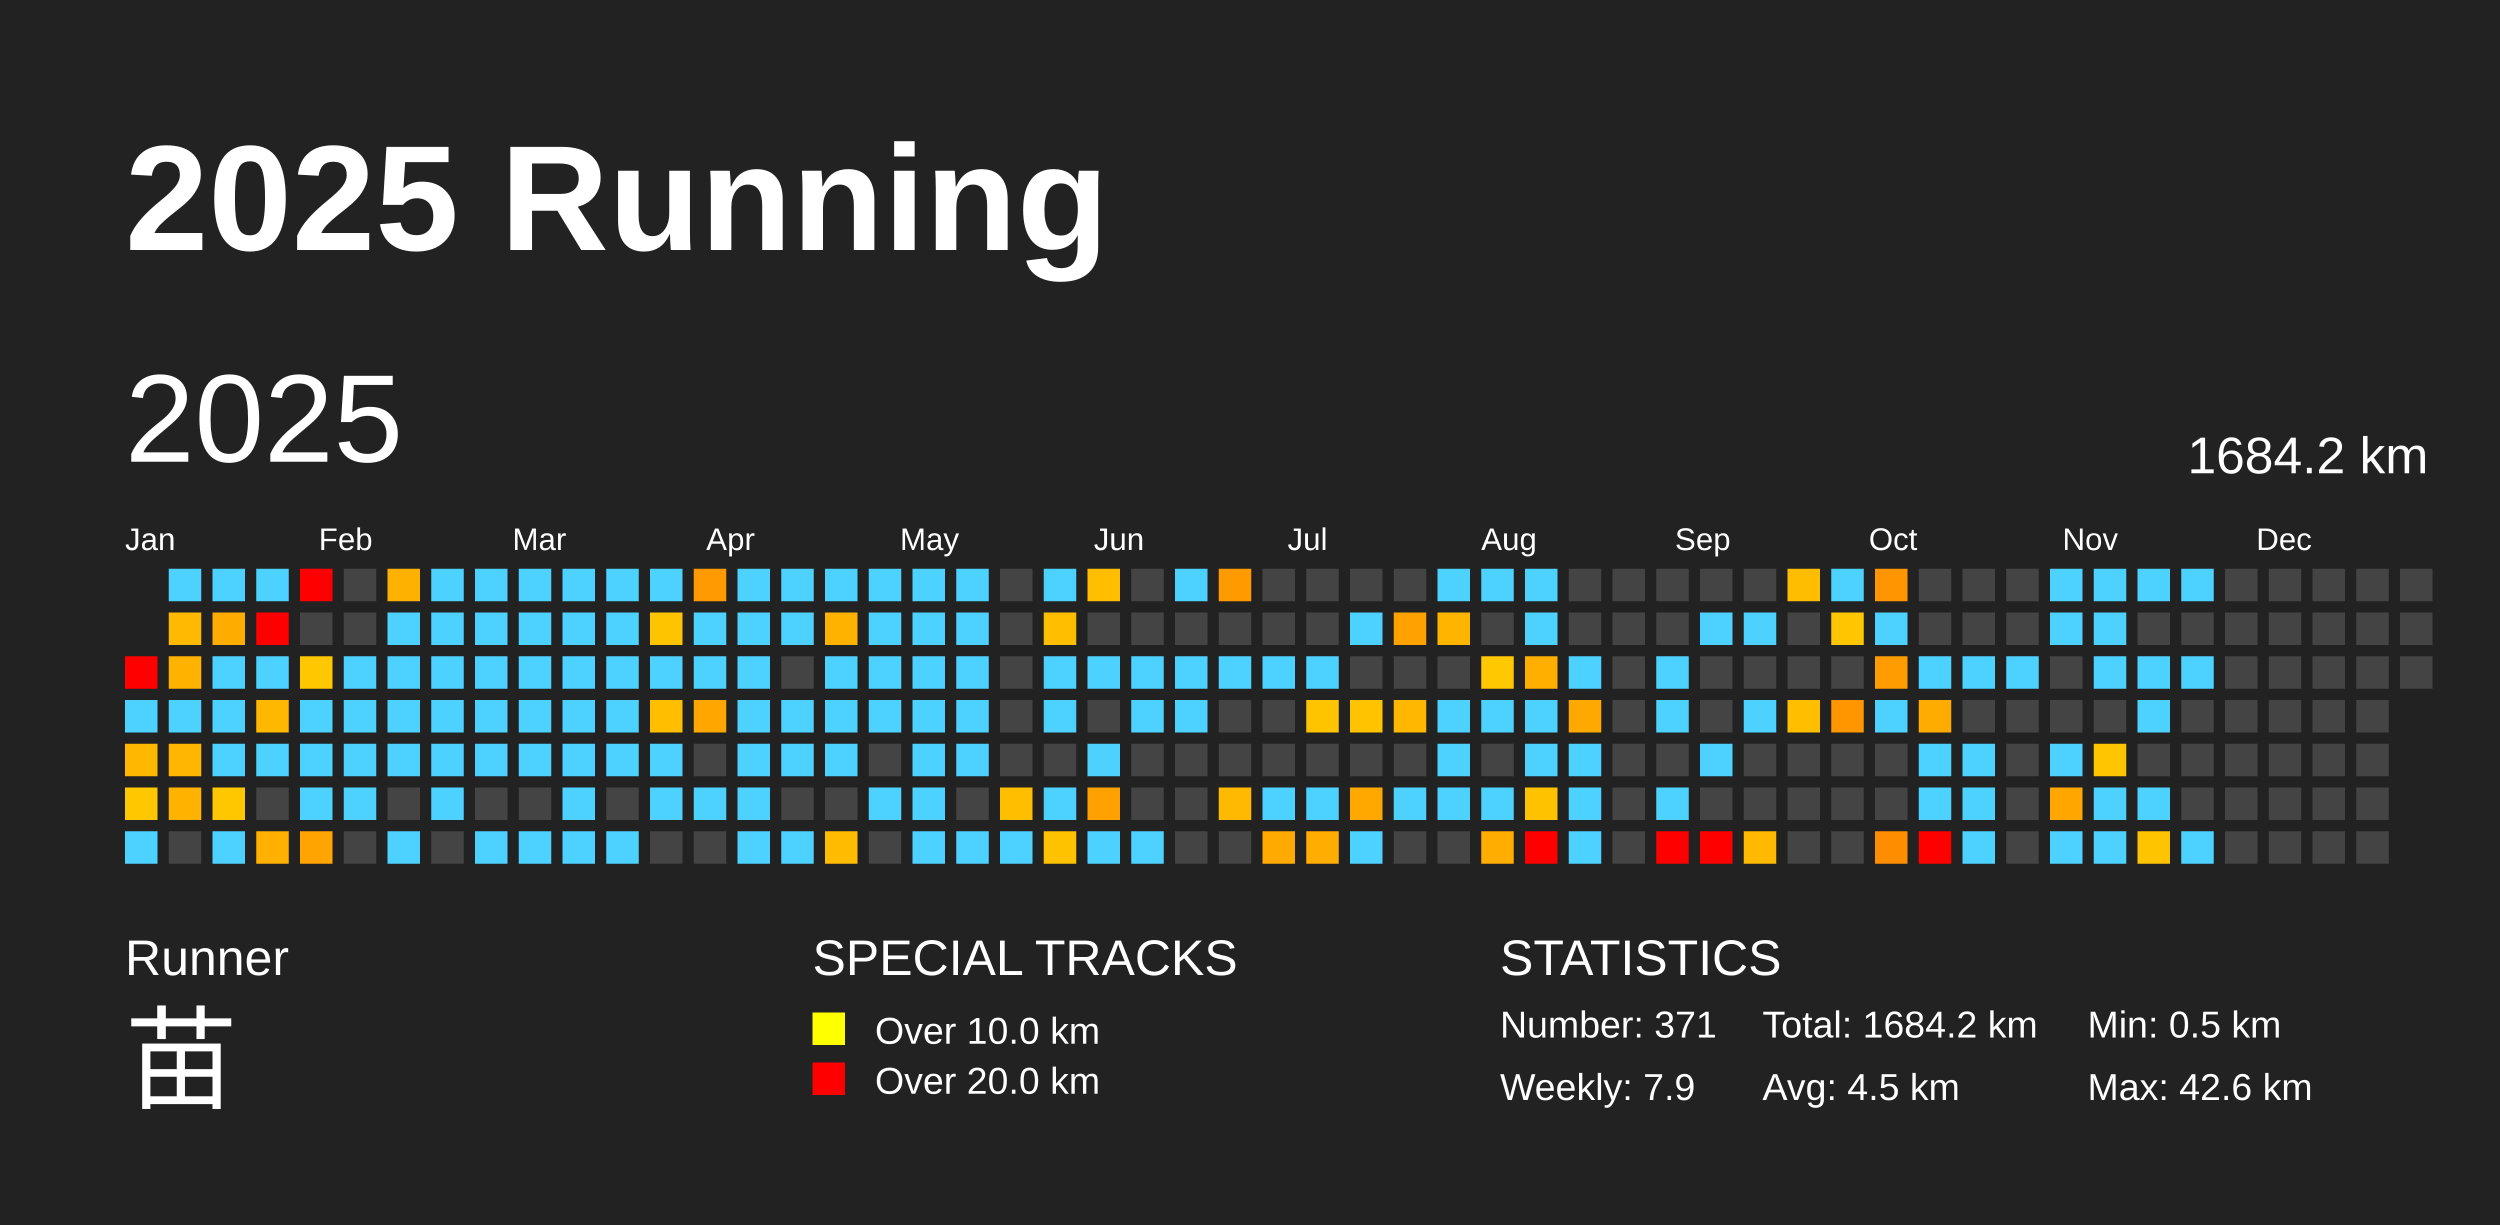
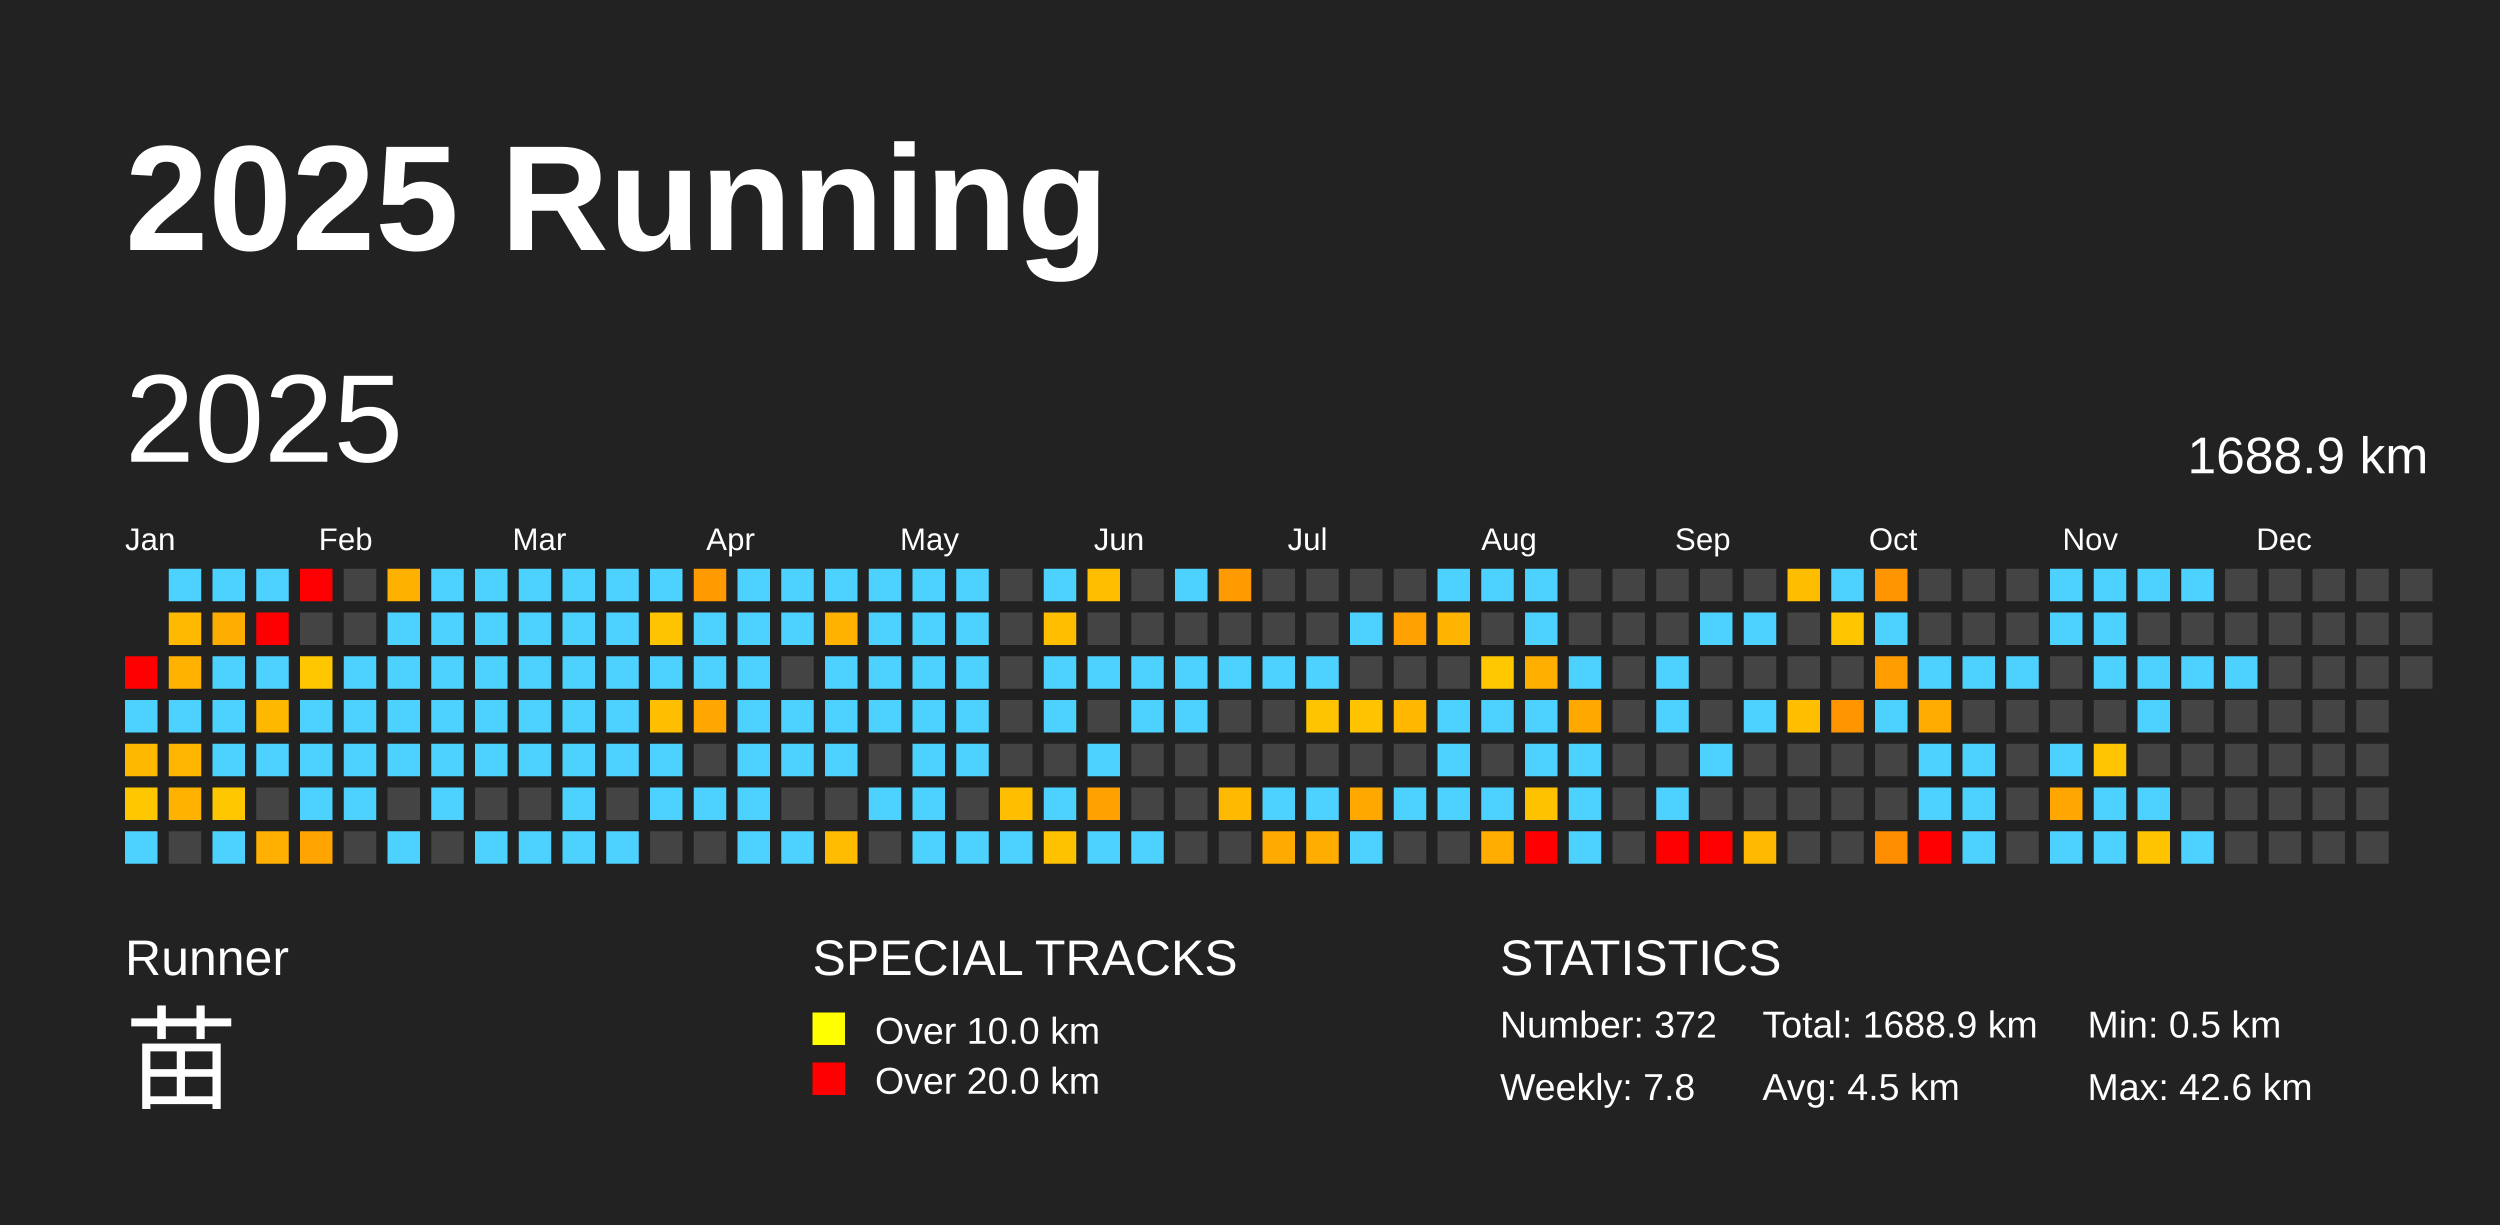
<svg xmlns="http://www.w3.org/2000/svg" baseProfile="full" height="98mm" version="1.1" viewBox="0,0,200,98" width="200mm">
  <defs />
  <rect fill="#222222" height="98" width="200" x="0" y="0" />
  <text fill="#FFFFFF" style="font-size:12px; font-family:Arial; font-weight:bold;" x="10" y="20">2025 Running</text>
  <text fill="#FFFFFF" style="font-size:4px; font-family:Arial" x="10" y="78">Runner</text>
  <text fill="#FFFFFF" style="font-size:9px; font-family:Arial" x="10" y="88">苗</text>
  <text fill="#FFFFFF" style="font-size:4px; font-family:Arial" x="65" y="78">SPECIAL TRACKS</text>
  <rect fill="yellow" height="2.6" width="2.6" x="65" y="81" />
  <text fill="#FFFFFF" style="font-size:3px; font-family:Arial" x="70" y="83.5">Over 10.0 km</text>
  <rect fill="red" height="2.6" width="2.6" x="65" y="85" />
  <text fill="#FFFFFF" style="font-size:3px; font-family:Arial" x="70" y="87.5">Over 20.0 km</text>
  <text fill="#FFFFFF" style="font-size:4px; font-family:Arial" x="120" y="78">STATISTICS</text>
-   <text fill="#FFFFFF" style="font-size:3px; font-family:Arial" x="120" y="83">Number: 371</text>
-   <text fill="#FFFFFF" style="font-size:3px; font-family:Arial" x="120" y="88">Weekly: 7.9</text>
-   <text fill="#FFFFFF" style="font-size:3px; font-family:Arial" x="141" y="83">Total: 1684.2 km</text>
+   <text fill="#FFFFFF" style="font-size:3px; font-family:Arial" x="120" y="83">Number: 372</text>
+   <text fill="#FFFFFF" style="font-size:3px; font-family:Arial" x="120" y="88">Weekly: 7.8</text>
+   <text fill="#FFFFFF" style="font-size:3px; font-family:Arial" x="141" y="83">Total: 1688.9 km</text>
  <text fill="#FFFFFF" style="font-size:3px; font-family:Arial" x="141" y="88">Avg: 4.5 km</text>
  <text fill="#FFFFFF" style="font-size:3px; font-family:Arial" x="167" y="83">Min: 0.5 km</text>
  <text fill="#FFFFFF" style="font-size:3px; font-family:Arial" x="167" y="88">Max: 42.6 km</text>
  <text dominant-baseline="hanging" fill="#FFFFFF" style="font-size:10.0px; font-family:Arial;" x="10" y="30">2025</text>
-   <text dominant-baseline="hanging" fill="#FFFFFF" style="font-size:4.125px; font-family:Arial;" x="175" y="35">1684.2 km</text>
+   <text dominant-baseline="hanging" fill="#FFFFFF" style="font-size:4.125px; font-family:Arial;" x="175" y="35">1688.9 km</text>
  <text fill="#FFFFFF" style="font-size:2.5px; font-family:Arial" x="10.0" y="44">Jan</text>
  <text fill="#FFFFFF" style="font-size:2.5px; font-family:Arial" x="25.5" y="44">Feb</text>
  <text fill="#FFFFFF" style="font-size:2.5px; font-family:Arial" x="41.0" y="44">Mar</text>
  <text fill="#FFFFFF" style="font-size:2.5px; font-family:Arial" x="56.5" y="44">Apr</text>
  <text fill="#FFFFFF" style="font-size:2.5px; font-family:Arial" x="72.0" y="44">May</text>
  <text fill="#FFFFFF" style="font-size:2.5px; font-family:Arial" x="87.5" y="44">Jun</text>
  <text fill="#FFFFFF" style="font-size:2.5px; font-family:Arial" x="103.0" y="44">Jul</text>
  <text fill="#FFFFFF" style="font-size:2.5px; font-family:Arial" x="118.5" y="44">Aug</text>
  <text fill="#FFFFFF" style="font-size:2.5px; font-family:Arial" x="134.0" y="44">Sep</text>
  <text fill="#FFFFFF" style="font-size:2.5px; font-family:Arial" x="149.5" y="44">Oct</text>
  <text fill="#FFFFFF" style="font-size:2.5px; font-family:Arial" x="165.0" y="44">Nov</text>
  <text fill="#FFFFFF" style="font-size:2.5px; font-family:Arial" x="180.5" y="44">Dec</text>
  <rect fill="red" height="2.6" width="2.6" x="10.0" y="52.5" />
  <rect fill="#4dd2ff" height="2.6" width="2.6" x="10.0" y="56.0" />
  <rect fill="#ffb800" height="2.6" width="2.6" x="10.0" y="59.5" />
  <rect fill="#ffc700" height="2.6" width="2.6" x="10.0" y="63.0" />
  <rect fill="#4dd2ff" height="2.6" width="2.6" x="10.0" y="66.5" />
  <rect fill="#4dd2ff" height="2.6" width="2.6" x="13.5" y="45.5" />
  <rect fill="#ffb900" height="2.6" width="2.6" x="13.5" y="49.0" />
  <rect fill="#ffb200" height="2.6" width="2.6" x="13.5" y="52.5" />
  <rect fill="#4dd2ff" height="2.6" width="2.6" x="13.5" y="56.0" />
  <rect fill="#ffb600" height="2.6" width="2.6" x="13.5" y="59.5" />
  <rect fill="#ffb300" height="2.6" width="2.6" x="13.5" y="63.0" />
  <rect fill="#444444" height="2.6" width="2.6" x="13.5" y="66.5" />
  <rect fill="#4dd2ff" height="2.6" width="2.6" x="17.0" y="45.5" />
  <rect fill="#ffac00" height="2.6" width="2.6" x="17.0" y="49.0" />
  <rect fill="#4dd2ff" height="2.6" width="2.6" x="17.0" y="52.5" />
  <rect fill="#4dd2ff" height="2.6" width="2.6" x="17.0" y="56.0" />
  <rect fill="#4dd2ff" height="2.6" width="2.6" x="17.0" y="59.5" />
  <rect fill="#ffc700" height="2.6" width="2.6" x="17.0" y="63.0" />
  <rect fill="#4dd2ff" height="2.6" width="2.6" x="17.0" y="66.5" />
  <rect fill="#4dd2ff" height="2.6" width="2.6" x="20.5" y="45.5" />
  <rect fill="red" height="2.6" width="2.6" x="20.5" y="49.0" />
  <rect fill="#4dd2ff" height="2.6" width="2.6" x="20.5" y="52.5" />
  <rect fill="#ffb800" height="2.6" width="2.6" x="20.5" y="56.0" />
  <rect fill="#4dd2ff" height="2.6" width="2.6" x="20.5" y="59.5" />
  <rect fill="#444444" height="2.6" width="2.6" x="20.5" y="63.0" />
  <rect fill="#ffb000" height="2.6" width="2.6" x="20.5" y="66.5" />
  <rect fill="red" height="2.6" width="2.6" x="24.0" y="45.5" />
  <rect fill="#444444" height="2.6" width="2.6" x="24.0" y="49.0" />
  <rect fill="#ffc700" height="2.6" width="2.6" x="24.0" y="52.5" />
  <rect fill="#4dd2ff" height="2.6" width="2.6" x="24.0" y="56.0" />
  <rect fill="#4dd2ff" height="2.6" width="2.6" x="24.0" y="59.5" />
  <rect fill="#4dd2ff" height="2.6" width="2.6" x="24.0" y="63.0" />
  <rect fill="#ffa400" height="2.6" width="2.6" x="24.0" y="66.5" />
  <rect fill="#444444" height="2.6" width="2.6" x="27.5" y="45.5" />
  <rect fill="#444444" height="2.6" width="2.6" x="27.5" y="49.0" />
  <rect fill="#4dd2ff" height="2.6" width="2.6" x="27.5" y="52.5" />
  <rect fill="#4dd2ff" height="2.6" width="2.6" x="27.5" y="56.0" />
  <rect fill="#4dd2ff" height="2.6" width="2.6" x="27.5" y="59.5" />
  <rect fill="#4dd2ff" height="2.6" width="2.6" x="27.5" y="63.0" />
  <rect fill="#444444" height="2.6" width="2.6" x="27.5" y="66.5" />
  <rect fill="#ffb100" height="2.6" width="2.6" x="31.0" y="45.5" />
  <rect fill="#4dd2ff" height="2.6" width="2.6" x="31.0" y="49.0" />
  <rect fill="#4dd2ff" height="2.6" width="2.6" x="31.0" y="52.5" />
  <rect fill="#4dd2ff" height="2.6" width="2.6" x="31.0" y="56.0" />
  <rect fill="#4dd2ff" height="2.6" width="2.6" x="31.0" y="59.5" />
  <rect fill="#444444" height="2.6" width="2.6" x="31.0" y="63.0" />
  <rect fill="#4dd2ff" height="2.6" width="2.6" x="31.0" y="66.5" />
  <rect fill="#4dd2ff" height="2.6" width="2.6" x="34.5" y="45.5" />
  <rect fill="#4dd2ff" height="2.6" width="2.6" x="34.5" y="49.0" />
  <rect fill="#4dd2ff" height="2.6" width="2.6" x="34.5" y="52.5" />
  <rect fill="#4dd2ff" height="2.6" width="2.6" x="34.5" y="56.0" />
  <rect fill="#4dd2ff" height="2.6" width="2.6" x="34.5" y="59.5" />
  <rect fill="#4dd2ff" height="2.6" width="2.6" x="34.5" y="63.0" />
  <rect fill="#444444" height="2.6" width="2.6" x="34.5" y="66.5" />
  <rect fill="#4dd2ff" height="2.6" width="2.6" x="38.0" y="45.5" />
  <rect fill="#4dd2ff" height="2.6" width="2.6" x="38.0" y="49.0" />
  <rect fill="#4dd2ff" height="2.6" width="2.6" x="38.0" y="52.5" />
  <rect fill="#4dd2ff" height="2.6" width="2.6" x="38.0" y="56.0" />
  <rect fill="#4dd2ff" height="2.6" width="2.6" x="38.0" y="59.5" />
  <rect fill="#444444" height="2.6" width="2.6" x="38.0" y="63.0" />
  <rect fill="#4dd2ff" height="2.6" width="2.6" x="38.0" y="66.5" />
  <rect fill="#4dd2ff" height="2.6" width="2.6" x="41.5" y="45.5" />
  <rect fill="#4dd2ff" height="2.6" width="2.6" x="41.5" y="49.0" />
  <rect fill="#4dd2ff" height="2.6" width="2.6" x="41.5" y="52.5" />
  <rect fill="#4dd2ff" height="2.6" width="2.6" x="41.5" y="56.0" />
  <rect fill="#4dd2ff" height="2.6" width="2.6" x="41.5" y="59.5" />
  <rect fill="#444444" height="2.6" width="2.6" x="41.5" y="63.0" />
  <rect fill="#4dd2ff" height="2.6" width="2.6" x="41.5" y="66.5" />
  <rect fill="#4dd2ff" height="2.6" width="2.6" x="45.0" y="45.5" />
  <rect fill="#4dd2ff" height="2.6" width="2.6" x="45.0" y="49.0" />
  <rect fill="#4dd2ff" height="2.6" width="2.6" x="45.0" y="52.5" />
  <rect fill="#4dd2ff" height="2.6" width="2.6" x="45.0" y="56.0" />
  <rect fill="#4dd2ff" height="2.6" width="2.6" x="45.0" y="59.5" />
  <rect fill="#4dd2ff" height="2.6" width="2.6" x="45.0" y="63.0" />
  <rect fill="#4dd2ff" height="2.6" width="2.6" x="45.0" y="66.5" />
  <rect fill="#4dd2ff" height="2.6" width="2.6" x="48.5" y="45.5" />
  <rect fill="#4dd2ff" height="2.6" width="2.6" x="48.5" y="49.0" />
  <rect fill="#4dd2ff" height="2.6" width="2.6" x="48.5" y="52.5" />
  <rect fill="#4dd2ff" height="2.6" width="2.6" x="48.5" y="56.0" />
  <rect fill="#4dd2ff" height="2.6" width="2.6" x="48.5" y="59.5" />
  <rect fill="#444444" height="2.6" width="2.6" x="48.5" y="63.0" />
  <rect fill="#4dd2ff" height="2.6" width="2.6" x="48.5" y="66.5" />
  <rect fill="#4dd2ff" height="2.6" width="2.6" x="52.0" y="45.5" />
  <rect fill="#ffc400" height="2.6" width="2.6" x="52.0" y="49.0" />
  <rect fill="#4dd2ff" height="2.6" width="2.6" x="52.0" y="52.5" />
  <rect fill="#ffbe00" height="2.6" width="2.6" x="52.0" y="56.0" />
  <rect fill="#4dd2ff" height="2.6" width="2.6" x="52.0" y="59.5" />
  <rect fill="#4dd2ff" height="2.6" width="2.6" x="52.0" y="63.0" />
  <rect fill="#444444" height="2.6" width="2.6" x="52.0" y="66.5" />
  <rect fill="#ff9b00" height="2.6" width="2.6" x="55.5" y="45.5" />
  <rect fill="#4dd2ff" height="2.6" width="2.6" x="55.5" y="49.0" />
  <rect fill="#4dd2ff" height="2.6" width="2.6" x="55.5" y="52.5" />
  <rect fill="#ffa700" height="2.6" width="2.6" x="55.5" y="56.0" />
  <rect fill="#444444" height="2.6" width="2.6" x="55.5" y="59.5" />
  <rect fill="#4dd2ff" height="2.6" width="2.6" x="55.5" y="63.0" />
  <rect fill="#444444" height="2.6" width="2.6" x="55.5" y="66.5" />
  <rect fill="#4dd2ff" height="2.6" width="2.6" x="59.0" y="45.5" />
  <rect fill="#4dd2ff" height="2.6" width="2.6" x="59.0" y="49.0" />
  <rect fill="#4dd2ff" height="2.6" width="2.6" x="59.0" y="52.5" />
  <rect fill="#4dd2ff" height="2.6" width="2.6" x="59.0" y="56.0" />
  <rect fill="#4dd2ff" height="2.6" width="2.6" x="59.0" y="59.5" />
  <rect fill="#4dd2ff" height="2.6" width="2.6" x="59.0" y="63.0" />
  <rect fill="#4dd2ff" height="2.6" width="2.6" x="59.0" y="66.5" />
  <rect fill="#4dd2ff" height="2.6" width="2.6" x="62.5" y="45.5" />
  <rect fill="#4dd2ff" height="2.6" width="2.6" x="62.5" y="49.0" />
  <rect fill="#444444" height="2.6" width="2.6" x="62.5" y="52.5" />
  <rect fill="#4dd2ff" height="2.6" width="2.6" x="62.5" y="56.0" />
  <rect fill="#4dd2ff" height="2.6" width="2.6" x="62.5" y="59.5" />
  <rect fill="#444444" height="2.6" width="2.6" x="62.5" y="63.0" />
  <rect fill="#4dd2ff" height="2.6" width="2.6" x="62.5" y="66.5" />
  <rect fill="#4dd2ff" height="2.6" width="2.6" x="66.0" y="45.5" />
  <rect fill="#ffb300" height="2.6" width="2.6" x="66.0" y="49.0" />
  <rect fill="#4dd2ff" height="2.6" width="2.6" x="66.0" y="52.5" />
  <rect fill="#4dd2ff" height="2.6" width="2.6" x="66.0" y="56.0" />
  <rect fill="#4dd2ff" height="2.6" width="2.6" x="66.0" y="59.5" />
  <rect fill="#444444" height="2.6" width="2.6" x="66.0" y="63.0" />
  <rect fill="#ffbc00" height="2.6" width="2.6" x="66.0" y="66.5" />
  <rect fill="#4dd2ff" height="2.6" width="2.6" x="69.5" y="45.5" />
  <rect fill="#4dd2ff" height="2.6" width="2.6" x="69.5" y="49.0" />
  <rect fill="#4dd2ff" height="2.6" width="2.6" x="69.5" y="52.5" />
  <rect fill="#4dd2ff" height="2.6" width="2.6" x="69.5" y="56.0" />
  <rect fill="#444444" height="2.6" width="2.6" x="69.5" y="59.5" />
  <rect fill="#4dd2ff" height="2.6" width="2.6" x="69.5" y="63.0" />
  <rect fill="#444444" height="2.6" width="2.6" x="69.5" y="66.5" />
  <rect fill="#4dd2ff" height="2.6" width="2.6" x="73.0" y="45.5" />
  <rect fill="#4dd2ff" height="2.6" width="2.6" x="73.0" y="49.0" />
  <rect fill="#4dd2ff" height="2.6" width="2.6" x="73.0" y="52.5" />
  <rect fill="#4dd2ff" height="2.6" width="2.6" x="73.0" y="56.0" />
  <rect fill="#4dd2ff" height="2.6" width="2.6" x="73.0" y="59.5" />
  <rect fill="#4dd2ff" height="2.6" width="2.6" x="73.0" y="63.0" />
  <rect fill="#4dd2ff" height="2.6" width="2.6" x="73.0" y="66.5" />
  <rect fill="#4dd2ff" height="2.6" width="2.6" x="76.5" y="45.5" />
  <rect fill="#4dd2ff" height="2.6" width="2.6" x="76.5" y="49.0" />
  <rect fill="#4dd2ff" height="2.6" width="2.6" x="76.5" y="52.5" />
  <rect fill="#4dd2ff" height="2.6" width="2.6" x="76.5" y="56.0" />
  <rect fill="#4dd2ff" height="2.6" width="2.6" x="76.5" y="59.5" />
  <rect fill="#444444" height="2.6" width="2.6" x="76.5" y="63.0" />
  <rect fill="#4dd2ff" height="2.6" width="2.6" x="76.5" y="66.5" />
  <rect fill="#444444" height="2.6" width="2.6" x="80.0" y="45.5" />
  <rect fill="#444444" height="2.6" width="2.6" x="80.0" y="49.0" />
  <rect fill="#444444" height="2.6" width="2.6" x="80.0" y="52.5" />
  <rect fill="#444444" height="2.6" width="2.6" x="80.0" y="56.0" />
  <rect fill="#444444" height="2.6" width="2.6" x="80.0" y="59.5" />
  <rect fill="#ffbe00" height="2.6" width="2.6" x="80.0" y="63.0" />
  <rect fill="#4dd2ff" height="2.6" width="2.6" x="80.0" y="66.5" />
  <rect fill="#4dd2ff" height="2.6" width="2.6" x="83.5" y="45.5" />
  <rect fill="#ffbe00" height="2.6" width="2.6" x="83.5" y="49.0" />
  <rect fill="#4dd2ff" height="2.6" width="2.6" x="83.5" y="52.5" />
  <rect fill="#4dd2ff" height="2.6" width="2.6" x="83.5" y="56.0" />
  <rect fill="#444444" height="2.6" width="2.6" x="83.5" y="59.5" />
  <rect fill="#4dd2ff" height="2.6" width="2.6" x="83.5" y="63.0" />
  <rect fill="#ffc200" height="2.6" width="2.6" x="83.5" y="66.5" />
  <rect fill="#ffbf00" height="2.6" width="2.6" x="87.0" y="45.5" />
  <rect fill="#444444" height="2.6" width="2.6" x="87.0" y="49.0" />
  <rect fill="#4dd2ff" height="2.6" width="2.6" x="87.0" y="52.5" />
  <rect fill="#444444" height="2.6" width="2.6" x="87.0" y="56.0" />
  <rect fill="#4dd2ff" height="2.6" width="2.6" x="87.0" y="59.5" />
  <rect fill="#ffa100" height="2.6" width="2.6" x="87.0" y="63.0" />
  <rect fill="#4dd2ff" height="2.6" width="2.6" x="87.0" y="66.5" />
  <rect fill="#444444" height="2.6" width="2.6" x="90.5" y="45.5" />
  <rect fill="#444444" height="2.6" width="2.6" x="90.5" y="49.0" />
  <rect fill="#4dd2ff" height="2.6" width="2.6" x="90.5" y="52.5" />
  <rect fill="#4dd2ff" height="2.6" width="2.6" x="90.5" y="56.0" />
  <rect fill="#444444" height="2.6" width="2.6" x="90.5" y="59.5" />
  <rect fill="#444444" height="2.6" width="2.6" x="90.5" y="63.0" />
  <rect fill="#4dd2ff" height="2.6" width="2.6" x="90.5" y="66.5" />
  <rect fill="#4dd2ff" height="2.6" width="2.6" x="94.0" y="45.5" />
  <rect fill="#444444" height="2.6" width="2.6" x="94.0" y="49.0" />
  <rect fill="#4dd2ff" height="2.6" width="2.6" x="94.0" y="52.5" />
  <rect fill="#4dd2ff" height="2.6" width="2.6" x="94.0" y="56.0" />
  <rect fill="#444444" height="2.6" width="2.6" x="94.0" y="59.5" />
  <rect fill="#444444" height="2.6" width="2.6" x="94.0" y="63.0" />
  <rect fill="#444444" height="2.6" width="2.6" x="94.0" y="66.5" />
  <rect fill="#ff9b00" height="2.6" width="2.6" x="97.5" y="45.5" />
  <rect fill="#444444" height="2.6" width="2.6" x="97.5" y="49.0" />
  <rect fill="#4dd2ff" height="2.6" width="2.6" x="97.5" y="52.5" />
  <rect fill="#444444" height="2.6" width="2.6" x="97.5" y="56.0" />
  <rect fill="#444444" height="2.6" width="2.6" x="97.5" y="59.5" />
  <rect fill="#ffb900" height="2.6" width="2.6" x="97.5" y="63.0" />
  <rect fill="#444444" height="2.6" width="2.6" x="97.5" y="66.5" />
  <rect fill="#444444" height="2.6" width="2.6" x="101.0" y="45.5" />
  <rect fill="#444444" height="2.6" width="2.6" x="101.0" y="49.0" />
  <rect fill="#4dd2ff" height="2.6" width="2.6" x="101.0" y="52.5" />
  <rect fill="#444444" height="2.6" width="2.6" x="101.0" y="56.0" />
  <rect fill="#444444" height="2.6" width="2.6" x="101.0" y="59.5" />
  <rect fill="#4dd2ff" height="2.6" width="2.6" x="101.0" y="63.0" />
  <rect fill="#ffaa00" height="2.6" width="2.6" x="101.0" y="66.5" />
  <rect fill="#444444" height="2.6" width="2.6" x="104.5" y="45.5" />
  <rect fill="#444444" height="2.6" width="2.6" x="104.5" y="49.0" />
  <rect fill="#4dd2ff" height="2.6" width="2.6" x="104.5" y="52.5" />
  <rect fill="#ffc400" height="2.6" width="2.6" x="104.5" y="56.0" />
  <rect fill="#444444" height="2.6" width="2.6" x="104.5" y="59.5" />
  <rect fill="#4dd2ff" height="2.6" width="2.6" x="104.5" y="63.0" />
  <rect fill="#ffad00" height="2.6" width="2.6" x="104.5" y="66.5" />
  <rect fill="#444444" height="2.6" width="2.6" x="108.0" y="45.5" />
  <rect fill="#4dd2ff" height="2.6" width="2.6" x="108.0" y="49.0" />
  <rect fill="#444444" height="2.6" width="2.6" x="108.0" y="52.5" />
  <rect fill="#ffc300" height="2.6" width="2.6" x="108.0" y="56.0" />
  <rect fill="#444444" height="2.6" width="2.6" x="108.0" y="59.5" />
  <rect fill="#ffa800" height="2.6" width="2.6" x="108.0" y="63.0" />
  <rect fill="#4dd2ff" height="2.6" width="2.6" x="108.0" y="66.5" />
  <rect fill="#444444" height="2.6" width="2.6" x="111.5" y="45.5" />
  <rect fill="#ffa100" height="2.6" width="2.6" x="111.5" y="49.0" />
  <rect fill="#444444" height="2.6" width="2.6" x="111.5" y="52.5" />
  <rect fill="#ffb700" height="2.6" width="2.6" x="111.5" y="56.0" />
  <rect fill="#444444" height="2.6" width="2.6" x="111.5" y="59.5" />
  <rect fill="#4dd2ff" height="2.6" width="2.6" x="111.5" y="63.0" />
  <rect fill="#444444" height="2.6" width="2.6" x="111.5" y="66.5" />
  <rect fill="#4dd2ff" height="2.6" width="2.6" x="115.0" y="45.5" />
  <rect fill="#ffb500" height="2.6" width="2.6" x="115.0" y="49.0" />
  <rect fill="#444444" height="2.6" width="2.6" x="115.0" y="52.5" />
  <rect fill="#4dd2ff" height="2.6" width="2.6" x="115.0" y="56.0" />
  <rect fill="#4dd2ff" height="2.6" width="2.6" x="115.0" y="59.5" />
  <rect fill="#4dd2ff" height="2.6" width="2.6" x="115.0" y="63.0" />
  <rect fill="#444444" height="2.6" width="2.6" x="115.0" y="66.5" />
  <rect fill="#4dd2ff" height="2.6" width="2.6" x="118.5" y="45.5" />
  <rect fill="#444444" height="2.6" width="2.6" x="118.5" y="49.0" />
  <rect fill="#ffc800" height="2.6" width="2.6" x="118.5" y="52.5" />
  <rect fill="#4dd2ff" height="2.6" width="2.6" x="118.5" y="56.0" />
  <rect fill="#444444" height="2.6" width="2.6" x="118.5" y="59.5" />
  <rect fill="#4dd2ff" height="2.6" width="2.6" x="118.5" y="63.0" />
  <rect fill="#ffad00" height="2.6" width="2.6" x="118.5" y="66.5" />
  <rect fill="#4dd2ff" height="2.6" width="2.6" x="122.0" y="45.5" />
  <rect fill="#4dd2ff" height="2.6" width="2.6" x="122.0" y="49.0" />
  <rect fill="#ffaf00" height="2.6" width="2.6" x="122.0" y="52.5" />
  <rect fill="#4dd2ff" height="2.6" width="2.6" x="122.0" y="56.0" />
  <rect fill="#4dd2ff" height="2.6" width="2.6" x="122.0" y="59.5" />
  <rect fill="#ffc200" height="2.6" width="2.6" x="122.0" y="63.0" />
  <rect fill="red" height="2.6" width="2.6" x="122.0" y="66.5" />
  <rect fill="#444444" height="2.6" width="2.6" x="125.5" y="45.5" />
  <rect fill="#444444" height="2.6" width="2.6" x="125.5" y="49.0" />
  <rect fill="#4dd2ff" height="2.6" width="2.6" x="125.5" y="52.5" />
  <rect fill="#ffa900" height="2.6" width="2.6" x="125.5" y="56.0" />
  <rect fill="#4dd2ff" height="2.6" width="2.6" x="125.5" y="59.5" />
  <rect fill="#4dd2ff" height="2.6" width="2.6" x="125.5" y="63.0" />
  <rect fill="#4dd2ff" height="2.6" width="2.6" x="125.5" y="66.5" />
  <rect fill="#444444" height="2.6" width="2.6" x="129.0" y="45.5" />
  <rect fill="#444444" height="2.6" width="2.6" x="129.0" y="49.0" />
  <rect fill="#444444" height="2.6" width="2.6" x="129.0" y="52.5" />
  <rect fill="#444444" height="2.6" width="2.6" x="129.0" y="56.0" />
  <rect fill="#444444" height="2.6" width="2.6" x="129.0" y="59.5" />
  <rect fill="#444444" height="2.6" width="2.6" x="129.0" y="63.0" />
  <rect fill="#444444" height="2.6" width="2.6" x="129.0" y="66.5" />
  <rect fill="#444444" height="2.6" width="2.6" x="132.5" y="45.5" />
  <rect fill="#444444" height="2.6" width="2.6" x="132.5" y="49.0" />
  <rect fill="#4dd2ff" height="2.6" width="2.6" x="132.5" y="52.5" />
  <rect fill="#4dd2ff" height="2.6" width="2.6" x="132.5" y="56.0" />
  <rect fill="#444444" height="2.6" width="2.6" x="132.5" y="59.5" />
  <rect fill="#4dd2ff" height="2.6" width="2.6" x="132.5" y="63.0" />
  <rect fill="red" height="2.6" width="2.6" x="132.5" y="66.5" />
  <rect fill="#444444" height="2.6" width="2.6" x="136.0" y="45.5" />
  <rect fill="#4dd2ff" height="2.6" width="2.6" x="136.0" y="49.0" />
  <rect fill="#444444" height="2.6" width="2.6" x="136.0" y="52.5" />
  <rect fill="#444444" height="2.6" width="2.6" x="136.0" y="56.0" />
  <rect fill="#4dd2ff" height="2.6" width="2.6" x="136.0" y="59.5" />
  <rect fill="#444444" height="2.6" width="2.6" x="136.0" y="63.0" />
  <rect fill="red" height="2.6" width="2.6" x="136.0" y="66.5" />
  <rect fill="#444444" height="2.6" width="2.6" x="139.5" y="45.5" />
  <rect fill="#4dd2ff" height="2.6" width="2.6" x="139.5" y="49.0" />
  <rect fill="#444444" height="2.6" width="2.6" x="139.5" y="52.5" />
  <rect fill="#4dd2ff" height="2.6" width="2.6" x="139.5" y="56.0" />
  <rect fill="#444444" height="2.6" width="2.6" x="139.5" y="59.5" />
  <rect fill="#444444" height="2.6" width="2.6" x="139.5" y="63.0" />
  <rect fill="#ffb900" height="2.6" width="2.6" x="139.5" y="66.5" />
  <rect fill="#ffbd00" height="2.6" width="2.6" x="143.0" y="45.5" />
  <rect fill="#444444" height="2.6" width="2.6" x="143.0" y="49.0" />
  <rect fill="#444444" height="2.6" width="2.6" x="143.0" y="52.5" />
  <rect fill="#ffbf00" height="2.6" width="2.6" x="143.0" y="56.0" />
  <rect fill="#444444" height="2.6" width="2.6" x="143.0" y="59.5" />
  <rect fill="#444444" height="2.6" width="2.6" x="143.0" y="63.0" />
  <rect fill="#444444" height="2.6" width="2.6" x="143.0" y="66.5" />
  <rect fill="#4dd2ff" height="2.6" width="2.6" x="146.5" y="45.5" />
  <rect fill="#ffc600" height="2.6" width="2.6" x="146.5" y="49.0" />
  <rect fill="#444444" height="2.6" width="2.6" x="146.5" y="52.5" />
  <rect fill="#ff9600" height="2.6" width="2.6" x="146.5" y="56.0" />
  <rect fill="#444444" height="2.6" width="2.6" x="146.5" y="59.5" />
  <rect fill="#444444" height="2.6" width="2.6" x="146.5" y="63.0" />
  <rect fill="#444444" height="2.6" width="2.6" x="146.5" y="66.5" />
  <rect fill="#ff9500" height="2.6" width="2.6" x="150.0" y="45.5" />
  <rect fill="#4dd2ff" height="2.6" width="2.6" x="150.0" y="49.0" />
  <rect fill="#ff9d00" height="2.6" width="2.6" x="150.0" y="52.5" />
  <rect fill="#4dd2ff" height="2.6" width="2.6" x="150.0" y="56.0" />
  <rect fill="#444444" height="2.6" width="2.6" x="150.0" y="59.5" />
  <rect fill="#444444" height="2.6" width="2.6" x="150.0" y="63.0" />
  <rect fill="#ff8d00" height="2.6" width="2.6" x="150.0" y="66.5" />
  <rect fill="#444444" height="2.6" width="2.6" x="153.5" y="45.5" />
  <rect fill="#444444" height="2.6" width="2.6" x="153.5" y="49.0" />
  <rect fill="#4dd2ff" height="2.6" width="2.6" x="153.5" y="52.5" />
  <rect fill="#ffab00" height="2.6" width="2.6" x="153.5" y="56.0" />
  <rect fill="#4dd2ff" height="2.6" width="2.6" x="153.5" y="59.5" />
  <rect fill="#4dd2ff" height="2.6" width="2.6" x="153.5" y="63.0" />
  <rect fill="red" height="2.6" width="2.6" x="153.5" y="66.5" />
  <rect fill="#444444" height="2.6" width="2.6" x="157.0" y="45.5" />
  <rect fill="#444444" height="2.6" width="2.6" x="157.0" y="49.0" />
  <rect fill="#4dd2ff" height="2.6" width="2.6" x="157.0" y="52.5" />
  <rect fill="#444444" height="2.6" width="2.6" x="157.0" y="56.0" />
  <rect fill="#4dd2ff" height="2.6" width="2.6" x="157.0" y="59.5" />
  <rect fill="#4dd2ff" height="2.6" width="2.6" x="157.0" y="63.0" />
  <rect fill="#4dd2ff" height="2.6" width="2.6" x="157.0" y="66.5" />
  <rect fill="#444444" height="2.6" width="2.6" x="160.5" y="45.5" />
  <rect fill="#444444" height="2.6" width="2.6" x="160.5" y="49.0" />
  <rect fill="#4dd2ff" height="2.6" width="2.6" x="160.5" y="52.5" />
  <rect fill="#444444" height="2.6" width="2.6" x="160.5" y="56.0" />
  <rect fill="#444444" height="2.6" width="2.6" x="160.5" y="59.5" />
  <rect fill="#444444" height="2.6" width="2.6" x="160.5" y="63.0" />
  <rect fill="#444444" height="2.6" width="2.6" x="160.5" y="66.5" />
  <rect fill="#4dd2ff" height="2.6" width="2.6" x="164.0" y="45.5" />
  <rect fill="#4dd2ff" height="2.6" width="2.6" x="164.0" y="49.0" />
  <rect fill="#444444" height="2.6" width="2.6" x="164.0" y="52.5" />
  <rect fill="#444444" height="2.6" width="2.6" x="164.0" y="56.0" />
  <rect fill="#4dd2ff" height="2.6" width="2.6" x="164.0" y="59.5" />
  <rect fill="#ffa600" height="2.6" width="2.6" x="164.0" y="63.0" />
  <rect fill="#4dd2ff" height="2.6" width="2.6" x="164.0" y="66.5" />
  <rect fill="#4dd2ff" height="2.6" width="2.6" x="167.5" y="45.5" />
  <rect fill="#4dd2ff" height="2.6" width="2.6" x="167.5" y="49.0" />
  <rect fill="#4dd2ff" height="2.6" width="2.6" x="167.5" y="52.5" />
  <rect fill="#444444" height="2.6" width="2.6" x="167.5" y="56.0" />
  <rect fill="#ffc500" height="2.6" width="2.6" x="167.5" y="59.5" />
  <rect fill="#4dd2ff" height="2.6" width="2.6" x="167.5" y="63.0" />
  <rect fill="#4dd2ff" height="2.6" width="2.6" x="167.5" y="66.5" />
  <rect fill="#4dd2ff" height="2.6" width="2.6" x="171.0" y="45.5" />
  <rect fill="#444444" height="2.6" width="2.6" x="171.0" y="49.0" />
  <rect fill="#4dd2ff" height="2.6" width="2.6" x="171.0" y="52.5" />
  <rect fill="#4dd2ff" height="2.6" width="2.6" x="171.0" y="56.0" />
  <rect fill="#444444" height="2.6" width="2.6" x="171.0" y="59.5" />
  <rect fill="#4dd2ff" height="2.6" width="2.6" x="171.0" y="63.0" />
  <rect fill="#ffc400" height="2.6" width="2.6" x="171.0" y="66.5" />
  <rect fill="#4dd2ff" height="2.6" width="2.6" x="174.5" y="45.5" />
  <rect fill="#444444" height="2.6" width="2.6" x="174.5" y="49.0" />
  <rect fill="#4dd2ff" height="2.6" width="2.6" x="174.5" y="52.5" />
  <rect fill="#444444" height="2.6" width="2.6" x="174.5" y="56.0" />
  <rect fill="#444444" height="2.6" width="2.6" x="174.5" y="59.5" />
  <rect fill="#444444" height="2.6" width="2.6" x="174.5" y="63.0" />
  <rect fill="#4dd2ff" height="2.6" width="2.6" x="174.5" y="66.5" />
  <rect fill="#444444" height="2.6" width="2.6" x="178.0" y="45.5" />
  <rect fill="#444444" height="2.6" width="2.6" x="178.0" y="49.0" />
-   <rect fill="#444444" height="2.6" width="2.6" x="178.0" y="52.5" />
+   <rect fill="#4dd2ff" height="2.6" width="2.6" x="178.0" y="52.5" />
  <rect fill="#444444" height="2.6" width="2.6" x="178.0" y="56.0" />
  <rect fill="#444444" height="2.6" width="2.6" x="178.0" y="59.5" />
  <rect fill="#444444" height="2.6" width="2.6" x="178.0" y="63.0" />
  <rect fill="#444444" height="2.6" width="2.6" x="178.0" y="66.5" />
  <rect fill="#444444" height="2.6" width="2.6" x="181.5" y="45.5" />
  <rect fill="#444444" height="2.6" width="2.6" x="181.5" y="49.0" />
  <rect fill="#444444" height="2.6" width="2.6" x="181.5" y="52.5" />
  <rect fill="#444444" height="2.6" width="2.6" x="181.5" y="56.0" />
  <rect fill="#444444" height="2.6" width="2.6" x="181.5" y="59.5" />
  <rect fill="#444444" height="2.6" width="2.6" x="181.5" y="63.0" />
  <rect fill="#444444" height="2.6" width="2.6" x="181.5" y="66.5" />
  <rect fill="#444444" height="2.6" width="2.6" x="185.0" y="45.5" />
  <rect fill="#444444" height="2.6" width="2.6" x="185.0" y="49.0" />
  <rect fill="#444444" height="2.6" width="2.6" x="185.0" y="52.5" />
  <rect fill="#444444" height="2.6" width="2.6" x="185.0" y="56.0" />
  <rect fill="#444444" height="2.6" width="2.6" x="185.0" y="59.5" />
  <rect fill="#444444" height="2.6" width="2.6" x="185.0" y="63.0" />
  <rect fill="#444444" height="2.6" width="2.6" x="185.0" y="66.5" />
  <rect fill="#444444" height="2.6" width="2.6" x="188.5" y="45.5" />
  <rect fill="#444444" height="2.6" width="2.6" x="188.5" y="49.0" />
  <rect fill="#444444" height="2.6" width="2.6" x="188.5" y="52.5" />
  <rect fill="#444444" height="2.6" width="2.6" x="188.5" y="56.0" />
  <rect fill="#444444" height="2.6" width="2.6" x="188.5" y="59.5" />
  <rect fill="#444444" height="2.6" width="2.6" x="188.5" y="63.0" />
  <rect fill="#444444" height="2.6" width="2.6" x="188.5" y="66.5" />
  <rect fill="#444444" height="2.6" width="2.6" x="192.0" y="45.5" />
  <rect fill="#444444" height="2.6" width="2.6" x="192.0" y="49.0" />
  <rect fill="#444444" height="2.6" width="2.6" x="192.0" y="52.5" />
</svg>
